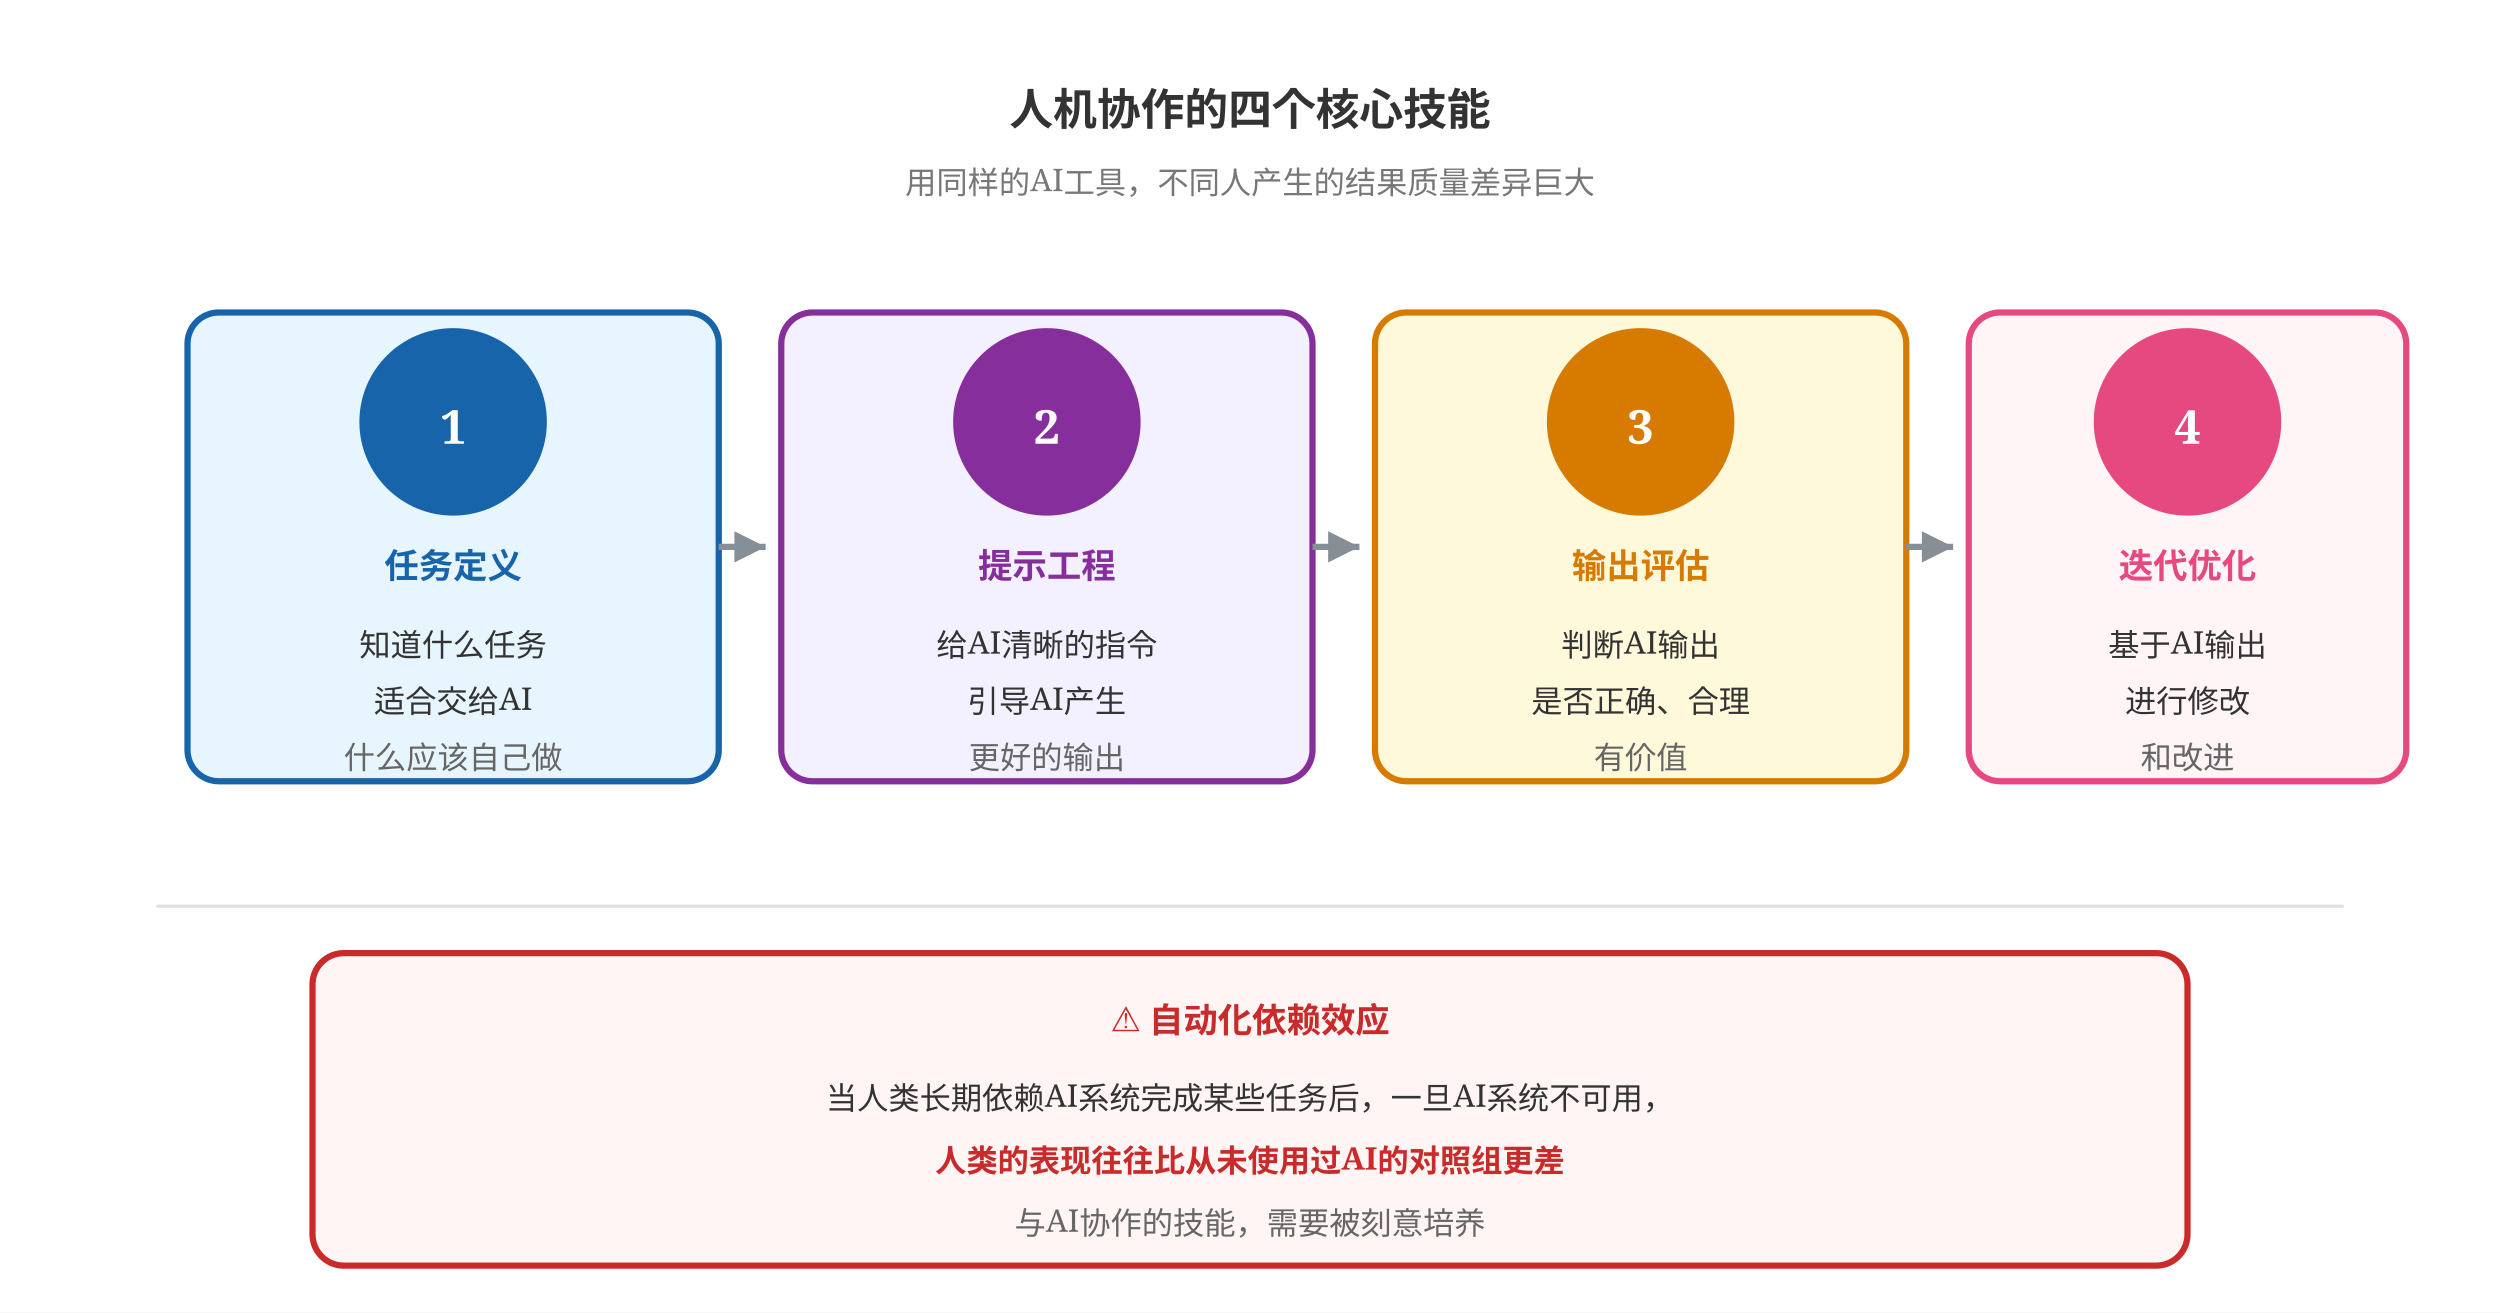
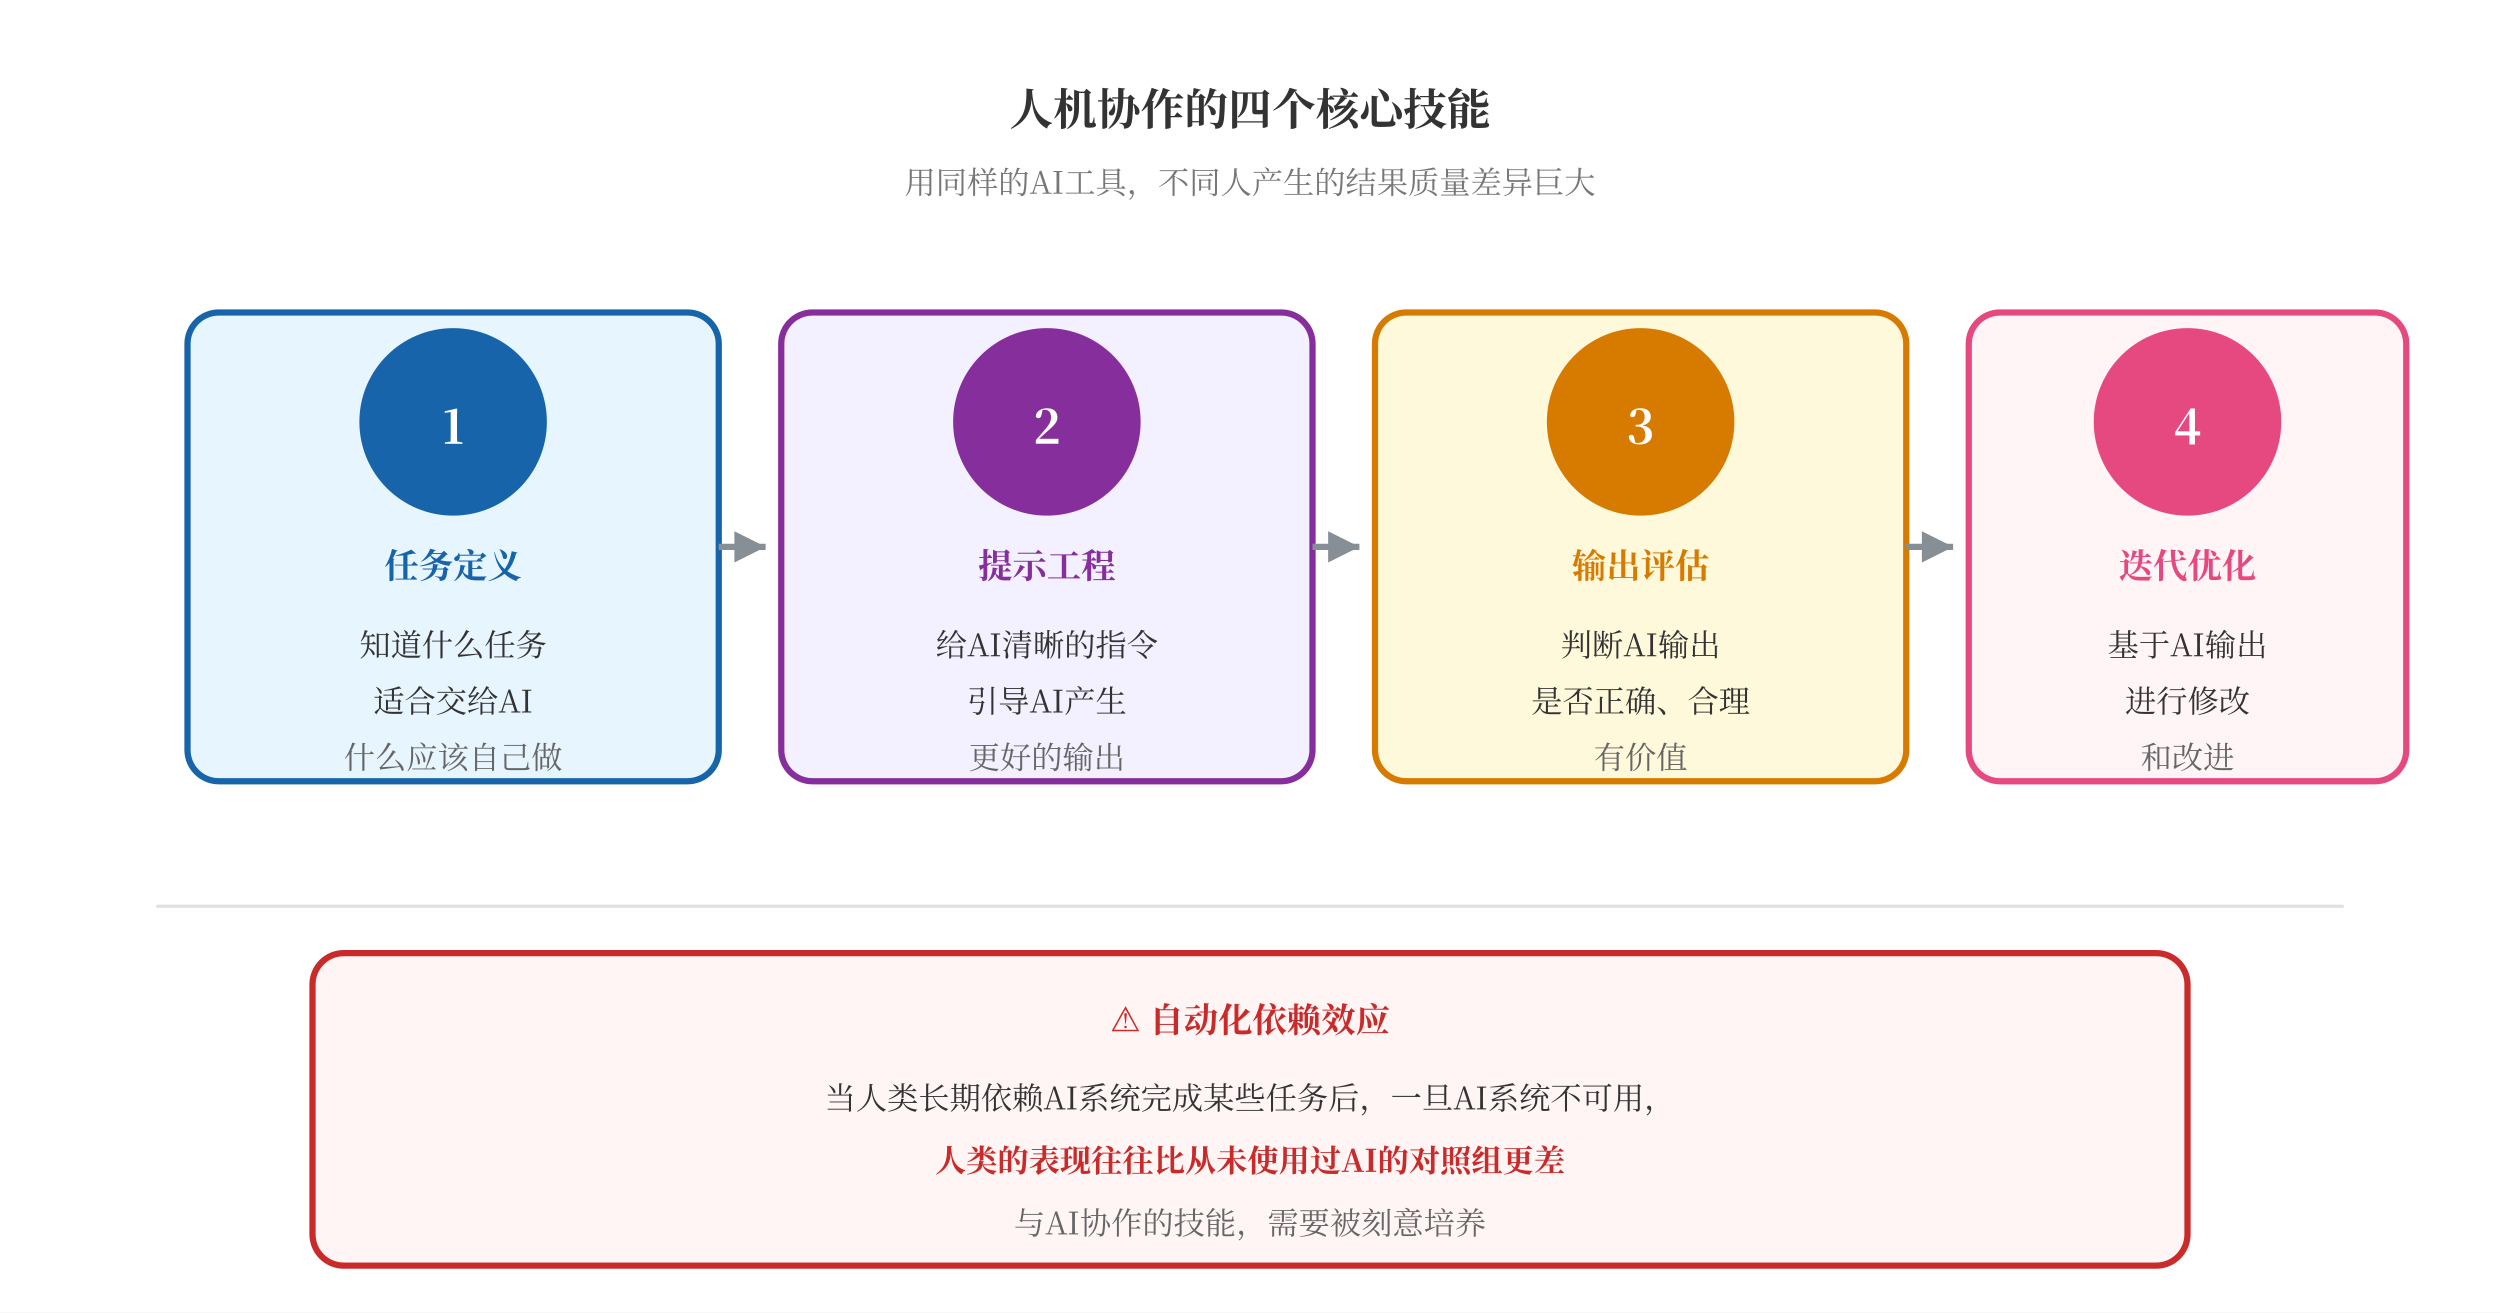
- <svg xmlns="http://www.w3.org/2000/svg" viewBox="0 0 800 420" style="font-family: 'Songti SC', serif; background: #fefefe;">
+ <svg xmlns="http://www.w3.org/2000/svg" viewBox="0 0 800 420" style="font-family: 'Noto Serif CJK SC', serif; background: #fefefe;">
  <rect width="800" height="420" fill="white" />
  <text x="400" y="40" text-anchor="middle" font-size="14" font-weight="bold" fill="#333">人机协作的四个核心技能</text>
  <text x="400" y="62" text-anchor="middle" font-size="10" fill="#777">用同样的AI工具，不同人产生的结果质量差异巨大</text>
  <rect x="60" y="100" width="170" height="150" rx="10" fill="#e7f5ff" stroke="#1864ab" stroke-width="2" />
  <circle cx="145" cy="135" r="30" fill="#1864ab" />
  <text x="145" y="142" text-anchor="middle" font-size="15" font-weight="bold" fill="white">1</text>
  <text x="145" y="185" text-anchor="middle" font-size="11" font-weight="bold" fill="#1864ab">任务定义</text>
  <text x="145" y="210" text-anchor="middle" font-size="10" fill="#333">知道什么任务</text>
  <text x="145" y="228" text-anchor="middle" font-size="10" fill="#333">适合交给AI</text>
  <text x="145" y="246" text-anchor="middle" font-size="10" fill="#666">什么应该自己做</text>
  <rect x="250" y="100" width="170" height="150" rx="10" fill="#f3f0ff" stroke="#862e9c" stroke-width="2" />
  <circle cx="335" cy="135" r="30" fill="#862e9c" />
  <text x="335" y="142" text-anchor="middle" font-size="15" font-weight="bold" fill="white">2</text>
  <text x="335" y="185" text-anchor="middle" font-size="11" font-weight="bold" fill="#862e9c">提示工程</text>
  <text x="335" y="210" text-anchor="middle" font-size="10" fill="#333">给AI清晰的指令</text>
  <text x="335" y="228" text-anchor="middle" font-size="10" fill="#333">引导AI产生</text>
  <text x="335" y="246" text-anchor="middle" font-size="10" fill="#666">更好的输出</text>
  <rect x="440" y="100" width="170" height="150" rx="10" fill="#fff9db" stroke="#d77a00" stroke-width="2" />
  <circle cx="525" cy="135" r="30" fill="#d77a00" />
  <text x="525" y="142" text-anchor="middle" font-size="15" font-weight="bold" fill="white">3</text>
  <text x="525" y="185" text-anchor="middle" font-size="11" font-weight="bold" fill="#d77a00">输出评估</text>
  <text x="525" y="210" text-anchor="middle" font-size="10" fill="#333">判断AI输出</text>
  <text x="525" y="228" text-anchor="middle" font-size="10" fill="#333">是否正确、合理</text>
  <text x="525" y="246" text-anchor="middle" font-size="10" fill="#666">有价值</text>
  <rect x="630" y="100" width="140" height="150" rx="10" fill="#fff5f7" stroke="#e64980" stroke-width="2" />
  <circle cx="700" cy="135" r="30" fill="#e64980" />
  <text x="700" y="142" text-anchor="middle" font-size="15" font-weight="bold" fill="white">4</text>
  <text x="700" y="185" text-anchor="middle" font-size="11" font-weight="bold" fill="#e64980">迭代优化</text>
  <text x="700" y="210" text-anchor="middle" font-size="10" fill="#333">基于AI输出</text>
  <text x="700" y="228" text-anchor="middle" font-size="10" fill="#333">进行修改</text>
  <text x="700" y="246" text-anchor="middle" font-size="10" fill="#666">和改进</text>
  <path d="M230 175 L245 175" fill="none" stroke="#868e96" stroke-width="2" />
  <polygon points="245,175 235,170 235,180" fill="#868e96" />
  <path d="M420 175 L435 175" fill="none" stroke="#868e96" stroke-width="2" />
  <polygon points="435,175 425,170 425,180" fill="#868e96" />
  <path d="M610 175 L625 175" fill="none" stroke="#868e96" stroke-width="2" />
  <polygon points="625,175 615,170 615,180" fill="#868e96" />
  <line x1="50" y1="290" x2="750" y2="290" stroke="#e0e0e0" stroke-width="1" />
  <rect x="100" y="305" width="600" height="100" rx="10" fill="#fff5f5" stroke="#c92a2a" stroke-width="2" />
  <text x="400" y="330" text-anchor="middle" font-size="11" font-weight="bold" fill="#c92a2a">⚠️ 自动化依赖效应</text>
  <text x="400" y="355" text-anchor="middle" font-size="10" fill="#333">当人类长期依赖AI系统完成某些任务后，一旦AI系统不可用，</text>
  <text x="400" y="375" text-anchor="middle" font-size="10" font-weight="bold" fill="#c92a2a">人类的表现往往比从未使用过AI的对照组更差</text>
  <text x="400" y="395" text-anchor="middle" font-size="10" fill="#666">与AI协作的技能，需要被刻意培养</text>
</svg>
